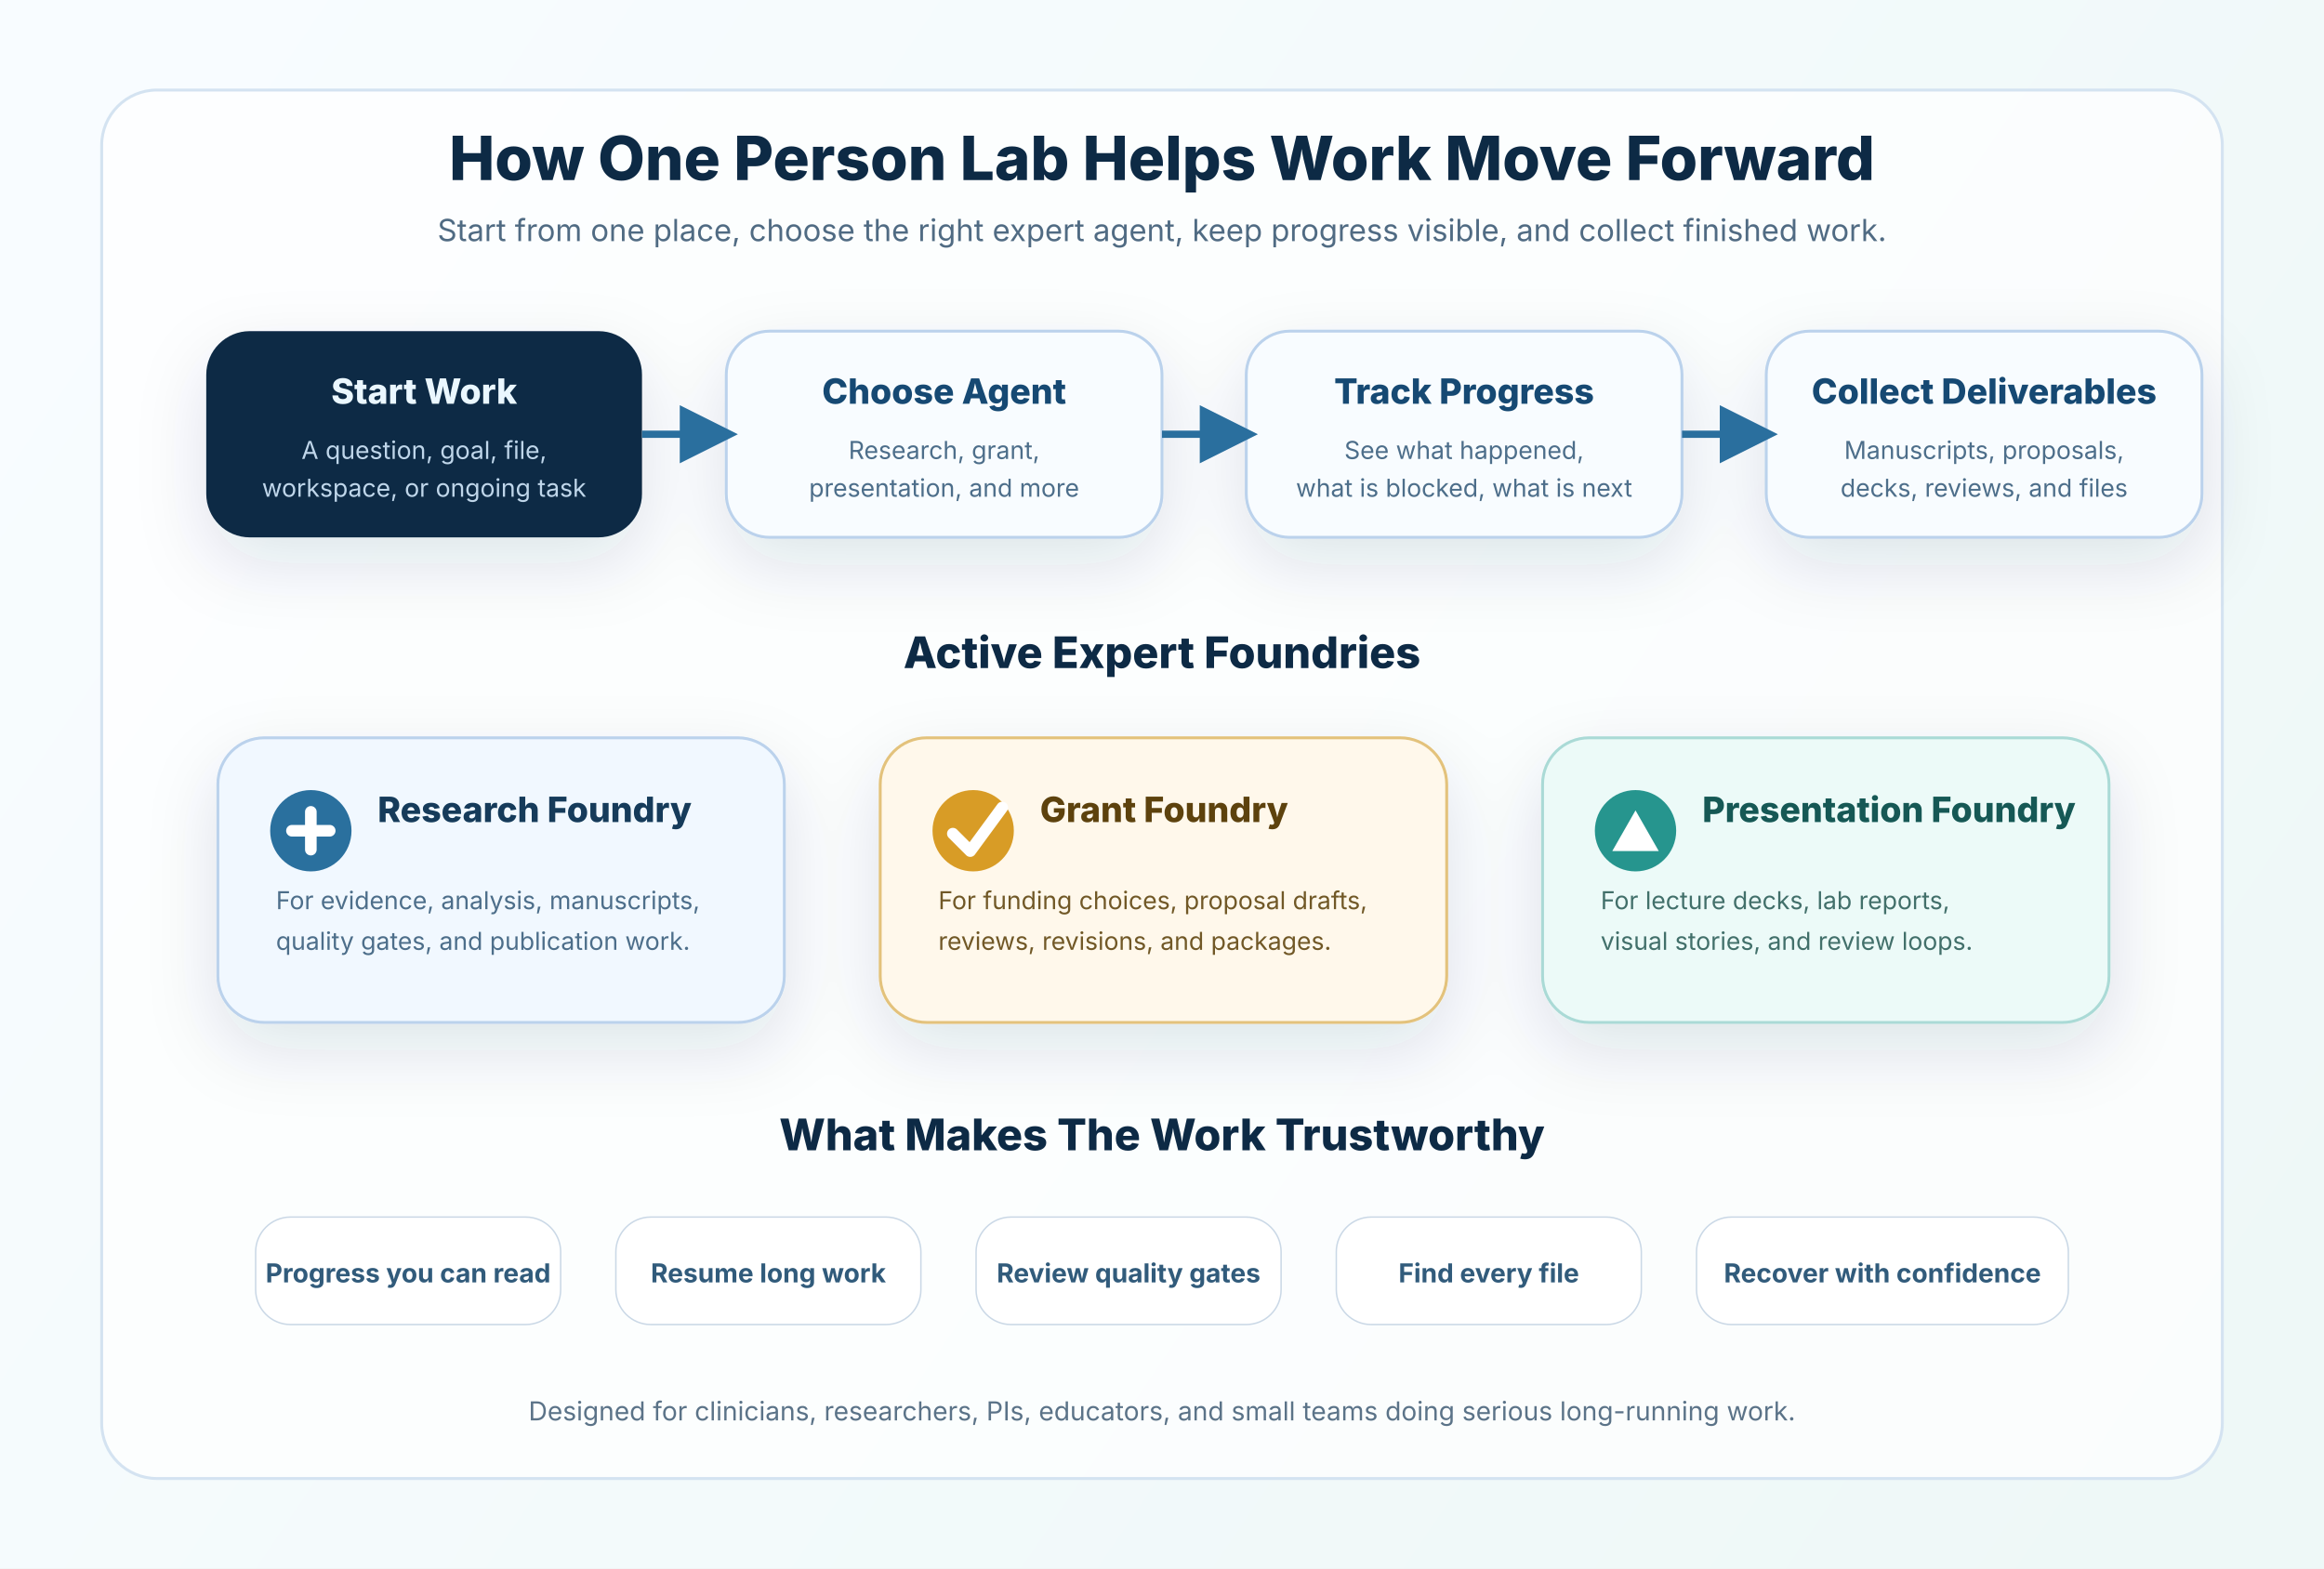
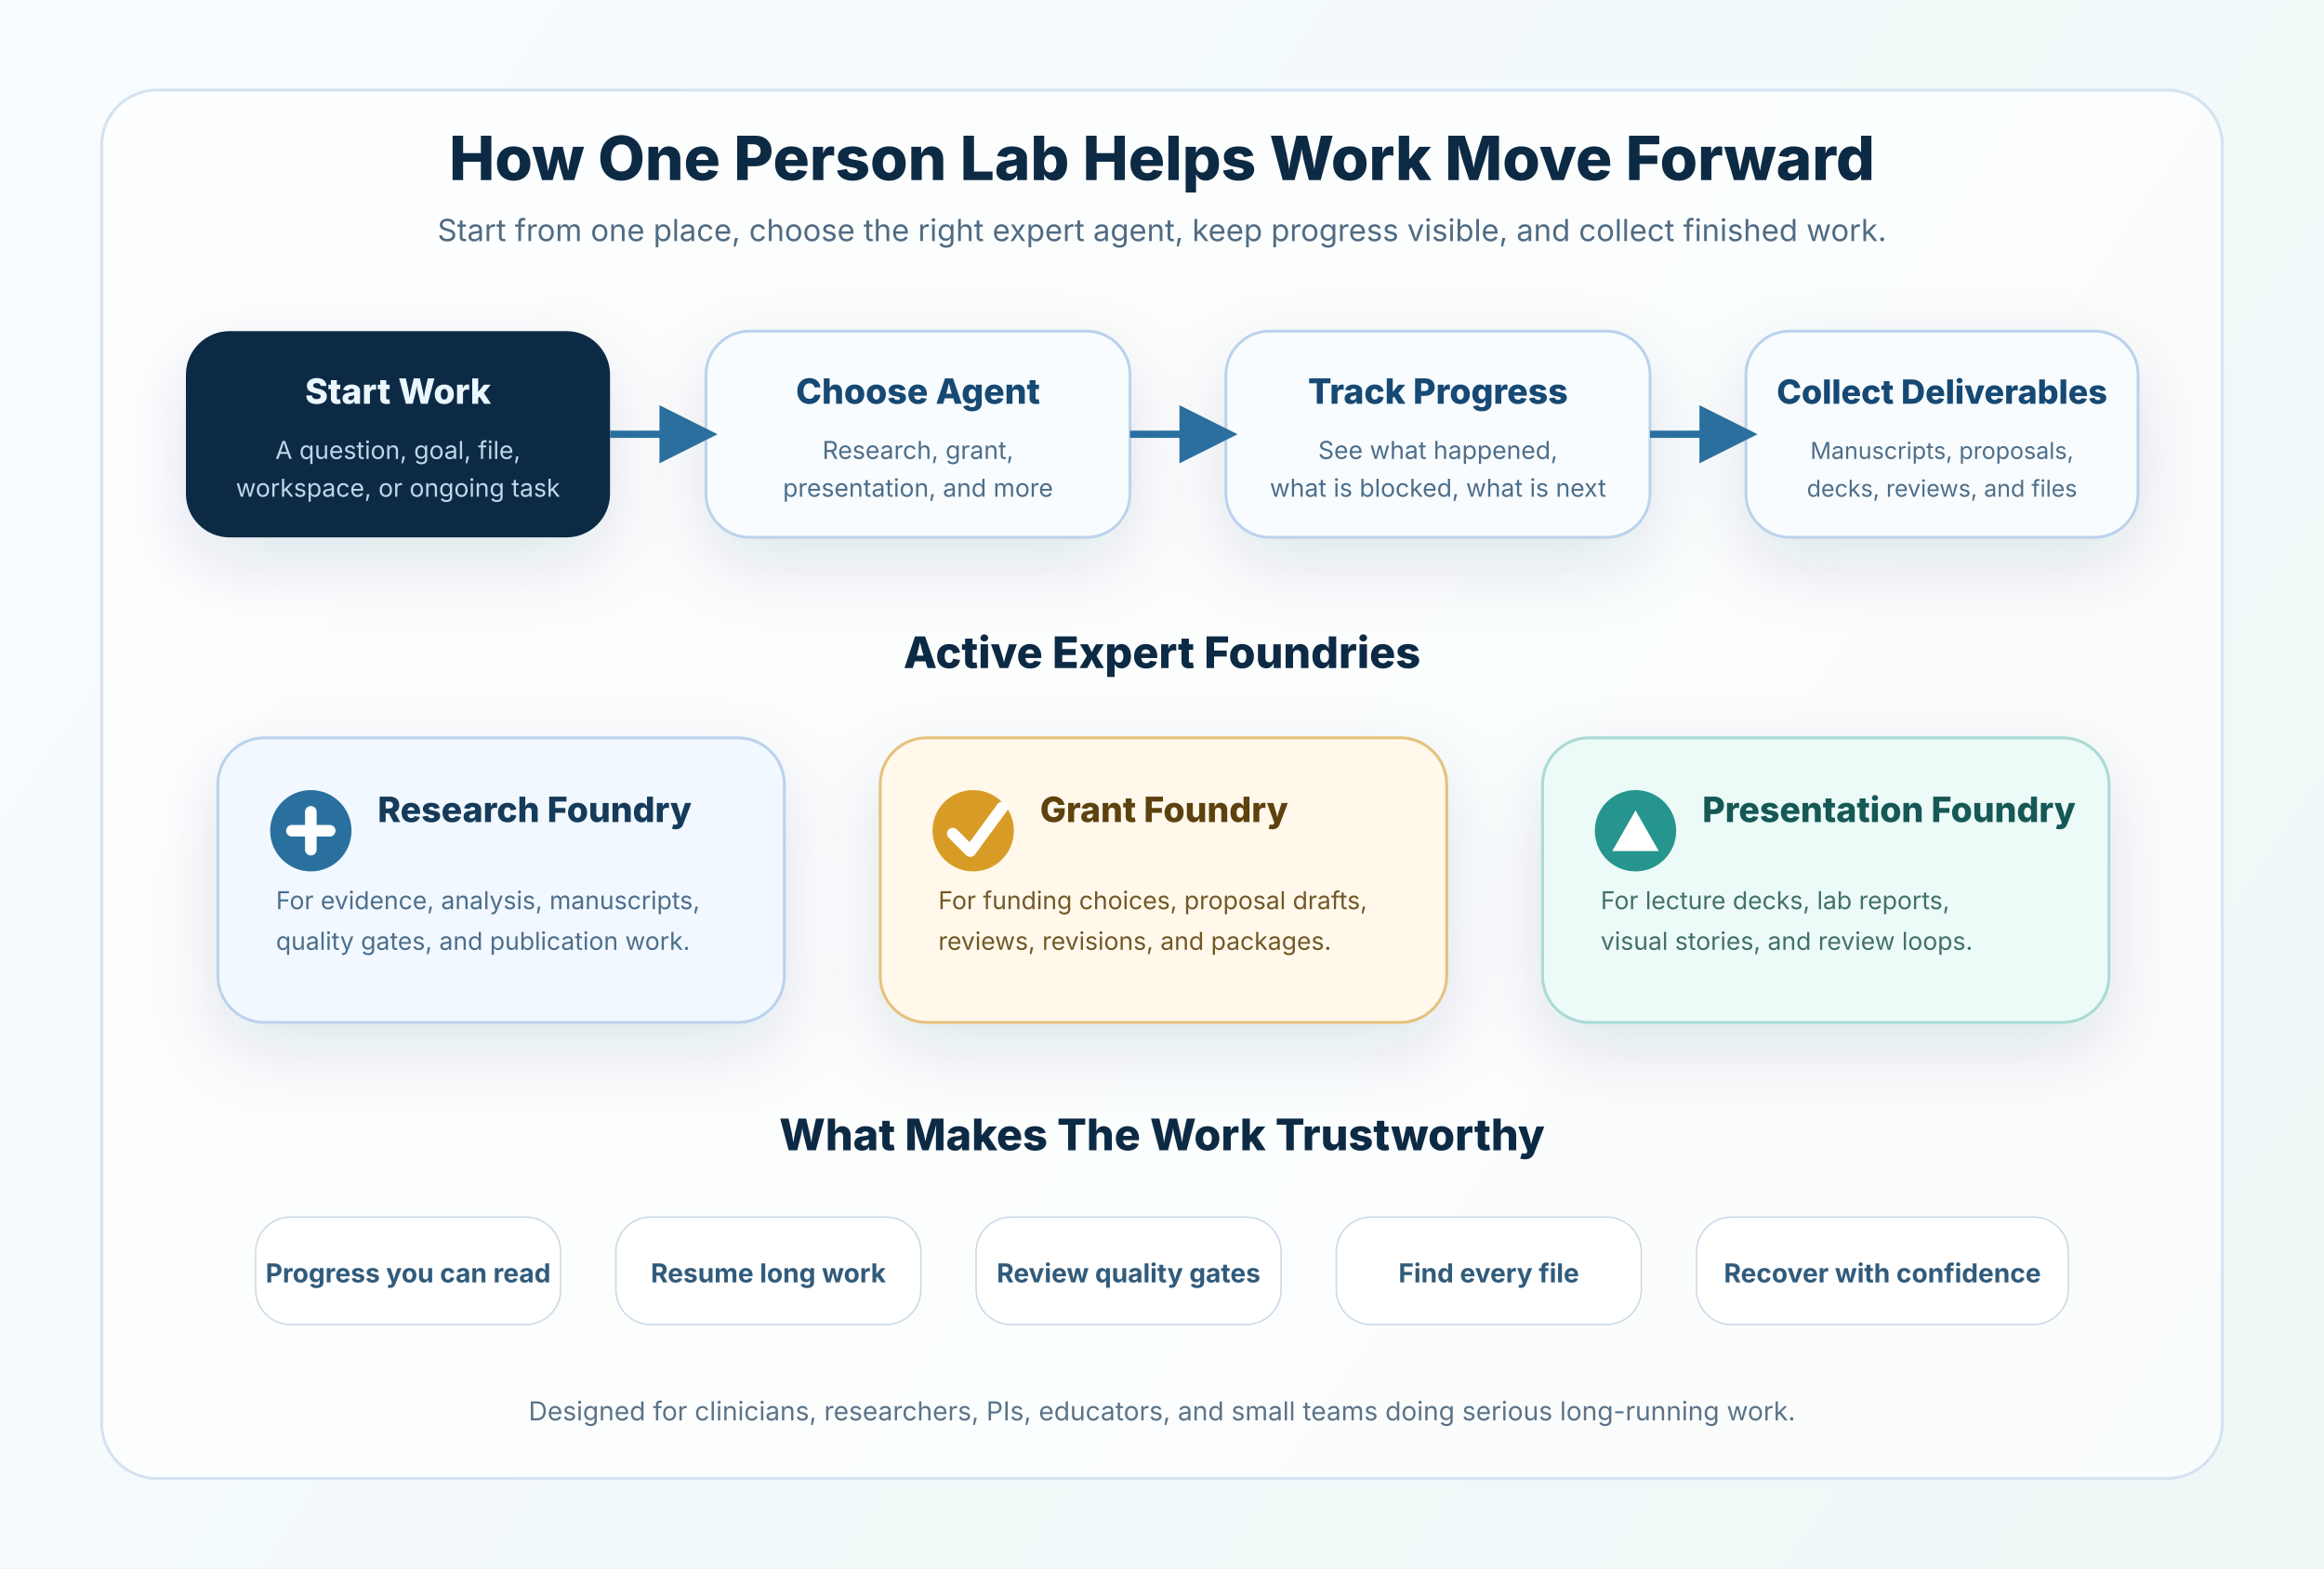
<svg xmlns="http://www.w3.org/2000/svg" width="1600" height="1080" viewBox="0 0 1600 1080" fill="none" role="img" aria-label="One Person Lab workbench overview">
  <defs>
    <linearGradient id="bg" x1="80" y1="60" x2="1520" y2="1040" gradientUnits="userSpaceOnUse">
      <stop offset="0" stop-color="#F8FCFF" />
      <stop offset="1" stop-color="#EEF8F7" />
    </linearGradient>
    <filter id="shadow" x="0" y="0" width="1600" height="1080" filterUnits="userSpaceOnUse" color-interpolation-filters="sRGB">
      <feDropShadow dx="0" dy="18" stdDeviation="24" flood-color="#173A5D" flood-opacity="0.12" />
    </filter>
    <marker id="arrow" viewBox="0 0 10 10" refX="8" refY="5" markerWidth="8" markerHeight="8" orient="auto-start-reverse">
      <path d="M0 0L10 5L0 10Z" fill="#2A6F9E" />
    </marker>
  </defs>
  <rect width="1600" height="1080" fill="url(#bg)" />
  <rect x="70" y="62" width="1460" height="956" rx="38" fill="#FFFFFF" fill-opacity="0.72" stroke="#D4E3F1" stroke-width="2" />
  <text x="800" y="124" text-anchor="middle" fill="#0D2A45" font-family="Inter, Avenir Next, Helvetica, Arial, sans-serif" font-size="42" font-weight="800">How One Person Lab Helps Work Move Forward</text>
  <text x="800" y="166" text-anchor="middle" fill="#506B83" font-family="Inter, Avenir Next, Helvetica, Arial, sans-serif" font-size="21">Start from one place, choose the right expert agent, keep progress visible, and collect finished work.</text>
  <g filter="url(#shadow)">
-     <rect x="142" y="228" width="300" height="142" rx="30" fill="#0D2A45" />
-     <text x="292" y="278" text-anchor="middle" fill="#EAF7FF" font-family="Inter, Avenir Next, Helvetica, Arial, sans-serif" font-size="24" font-weight="800">Start Work</text>
-     <text x="292" y="316" text-anchor="middle" fill="#BFD6EA" font-family="Inter, Avenir Next, Helvetica, Arial, sans-serif" font-size="17">A question, goal, file,</text>
-     <text x="292" y="342" text-anchor="middle" fill="#BFD6EA" font-family="Inter, Avenir Next, Helvetica, Arial, sans-serif" font-size="17">workspace, or ongoing task</text>
-     <rect x="500" y="228" width="300" height="142" rx="30" fill="#F8FCFF" stroke="#BBD2EC" stroke-width="2" />
-     <text x="650" y="278" text-anchor="middle" fill="#174A73" font-family="Inter, Avenir Next, Helvetica, Arial, sans-serif" font-size="24" font-weight="800">Choose Agent</text>
-     <text x="650" y="316" text-anchor="middle" fill="#4D6E8A" font-family="Inter, Avenir Next, Helvetica, Arial, sans-serif" font-size="17">Research, grant,</text>
-     <text x="650" y="342" text-anchor="middle" fill="#4D6E8A" font-family="Inter, Avenir Next, Helvetica, Arial, sans-serif" font-size="17">presentation, and more</text>
-     <rect x="858" y="228" width="300" height="142" rx="30" fill="#F8FCFF" stroke="#BBD2EC" stroke-width="2" />
-     <text x="1008" y="278" text-anchor="middle" fill="#174A73" font-family="Inter, Avenir Next, Helvetica, Arial, sans-serif" font-size="24" font-weight="800">Track Progress</text>
-     <text x="1008" y="316" text-anchor="middle" fill="#4D6E8A" font-family="Inter, Avenir Next, Helvetica, Arial, sans-serif" font-size="17">See what happened,</text>
-     <text x="1008" y="342" text-anchor="middle" fill="#4D6E8A" font-family="Inter, Avenir Next, Helvetica, Arial, sans-serif" font-size="17">what is blocked, what is next</text>
-     <rect x="1216" y="228" width="300" height="142" rx="30" fill="#F8FCFF" stroke="#BBD2EC" stroke-width="2" />
-     <text x="1366" y="278" text-anchor="middle" fill="#174A73" font-family="Inter, Avenir Next, Helvetica, Arial, sans-serif" font-size="24" font-weight="800">Collect Deliverables</text>
-     <text x="1366" y="316" text-anchor="middle" fill="#4D6E8A" font-family="Inter, Avenir Next, Helvetica, Arial, sans-serif" font-size="17">Manuscripts, proposals,</text>
-     <text x="1366" y="342" text-anchor="middle" fill="#4D6E8A" font-family="Inter, Avenir Next, Helvetica, Arial, sans-serif" font-size="17">decks, reviews, and files</text>
+     <rect x="128" y="228" width="292" height="142" rx="30" fill="#0D2A45" />
+     <text x="274" y="278" text-anchor="middle" fill="#EAF7FF" font-family="Inter, Avenir Next, Helvetica, Arial, sans-serif" font-size="24" font-weight="800">Start Work</text>
+     <text x="274" y="316" text-anchor="middle" fill="#BFD6EA" font-family="Inter, Avenir Next, Helvetica, Arial, sans-serif" font-size="17">A question, goal, file,</text>
+     <text x="274" y="342" text-anchor="middle" fill="#BFD6EA" font-family="Inter, Avenir Next, Helvetica, Arial, sans-serif" font-size="17">workspace, or ongoing task</text>
+     <rect x="486" y="228" width="292" height="142" rx="30" fill="#F8FCFF" stroke="#BBD2EC" stroke-width="2" />
+     <text x="632" y="278" text-anchor="middle" fill="#174A73" font-family="Inter, Avenir Next, Helvetica, Arial, sans-serif" font-size="24" font-weight="800">Choose Agent</text>
+     <text x="632" y="316" text-anchor="middle" fill="#4D6E8A" font-family="Inter, Avenir Next, Helvetica, Arial, sans-serif" font-size="17">Research, grant,</text>
+     <text x="632" y="342" text-anchor="middle" fill="#4D6E8A" font-family="Inter, Avenir Next, Helvetica, Arial, sans-serif" font-size="17">presentation, and more</text>
+     <rect x="844" y="228" width="292" height="142" rx="30" fill="#F8FCFF" stroke="#BBD2EC" stroke-width="2" />
+     <text x="990" y="278" text-anchor="middle" fill="#174A73" font-family="Inter, Avenir Next, Helvetica, Arial, sans-serif" font-size="24" font-weight="800">Track Progress</text>
+     <text x="990" y="316" text-anchor="middle" fill="#4D6E8A" font-family="Inter, Avenir Next, Helvetica, Arial, sans-serif" font-size="17">See what happened,</text>
+     <text x="990" y="342" text-anchor="middle" fill="#4D6E8A" font-family="Inter, Avenir Next, Helvetica, Arial, sans-serif" font-size="17">what is blocked, what is next</text>
+     <rect x="1202" y="228" width="270" height="142" rx="30" fill="#F8FCFF" stroke="#BBD2EC" stroke-width="2" />
+     <text x="1337" y="278" text-anchor="middle" fill="#174A73" font-family="Inter, Avenir Next, Helvetica, Arial, sans-serif" font-size="23" font-weight="800">Collect Deliverables</text>
+     <text x="1337" y="316" text-anchor="middle" fill="#4D6E8A" font-family="Inter, Avenir Next, Helvetica, Arial, sans-serif" font-size="16">Manuscripts, proposals,</text>
+     <text x="1337" y="342" text-anchor="middle" fill="#4D6E8A" font-family="Inter, Avenir Next, Helvetica, Arial, sans-serif" font-size="16">decks, reviews, and files</text>
  </g>
-   <path d="M442 299H500" stroke="#2A6F9E" stroke-width="5" marker-end="url(#arrow)" />
-   <path d="M800 299H858" stroke="#2A6F9E" stroke-width="5" marker-end="url(#arrow)" />
-   <path d="M1158 299H1216" stroke="#2A6F9E" stroke-width="5" marker-end="url(#arrow)" />
+   <path d="M420 299H486" stroke="#2A6F9E" stroke-width="5" marker-end="url(#arrow)" />
+   <path d="M778 299H844" stroke="#2A6F9E" stroke-width="5" marker-end="url(#arrow)" />
+   <path d="M1136 299H1202" stroke="#2A6F9E" stroke-width="5" marker-end="url(#arrow)" />
  <text x="800" y="460" text-anchor="middle" fill="#0D2A45" font-family="Inter, Avenir Next, Helvetica, Arial, sans-serif" font-size="30" font-weight="800">Active Expert Foundries</text>
  <g filter="url(#shadow)">
    <rect x="150" y="508" width="390" height="196" rx="32" fill="#F1F8FF" stroke="#BBD2EC" stroke-width="2" />
    <circle cx="214" cy="572" r="28" fill="#2A6F9E" />
    <path d="M201 572H227M214 559V585" stroke="#FFFFFF" stroke-width="8" stroke-linecap="round" />
    <text x="260" y="566" fill="#123A5A" font-family="Inter, Avenir Next, Helvetica, Arial, sans-serif" font-size="24" font-weight="800">Research Foundry</text>
    <text x="190" y="626" fill="#4D6E8A" font-family="Inter, Avenir Next, Helvetica, Arial, sans-serif" font-size="17">For evidence, analysis, manuscripts,</text>
    <text x="190" y="654" fill="#4D6E8A" font-family="Inter, Avenir Next, Helvetica, Arial, sans-serif" font-size="17">quality gates, and publication work.</text>
    <rect x="606" y="508" width="390" height="196" rx="32" fill="#FFF8EB" stroke="#E3C27B" stroke-width="2" />
    <circle cx="670" cy="572" r="28" fill="#D89C27" />
    <path d="M656 574L668 586L690 556" stroke="#FFFFFF" stroke-width="8" stroke-linecap="round" stroke-linejoin="round" />
    <text x="716" y="566" fill="#5D4210" font-family="Inter, Avenir Next, Helvetica, Arial, sans-serif" font-size="24" font-weight="800">Grant Foundry</text>
    <text x="646" y="626" fill="#715928" font-family="Inter, Avenir Next, Helvetica, Arial, sans-serif" font-size="17">For funding choices, proposal drafts,</text>
    <text x="646" y="654" fill="#715928" font-family="Inter, Avenir Next, Helvetica, Arial, sans-serif" font-size="17">reviews, revisions, and packages.</text>
    <rect x="1062" y="508" width="390" height="196" rx="32" fill="#ECFAF8" stroke="#AADAD6" stroke-width="2" />
    <circle cx="1126" cy="572" r="28" fill="#27958E" />
    <path d="M1110 586L1126 558L1142 586H1110Z" fill="#FFFFFF" />
    <text x="1172" y="566" fill="#125854" font-family="Inter, Avenir Next, Helvetica, Arial, sans-serif" font-size="24" font-weight="800">Presentation Foundry</text>
    <text x="1102" y="626" fill="#426F6B" font-family="Inter, Avenir Next, Helvetica, Arial, sans-serif" font-size="17">For lecture decks, lab reports,</text>
    <text x="1102" y="654" fill="#426F6B" font-family="Inter, Avenir Next, Helvetica, Arial, sans-serif" font-size="17">visual stories, and review loops.</text>
  </g>
  <text x="800" y="792" text-anchor="middle" fill="#0D2A45" font-family="Inter, Avenir Next, Helvetica, Arial, sans-serif" font-size="30" font-weight="800">What Makes The Work Trustworthy</text>
  <g font-family="Inter, Avenir Next, Helvetica, Arial, sans-serif" font-size="18" font-weight="700">
    <rect x="176" y="838" width="210" height="74" rx="24" fill="#FFFFFF" stroke="#CAD8E6" />
    <text x="281" y="883" text-anchor="middle" fill="#315B7B">Progress you can read</text>
    <rect x="424" y="838" width="210" height="74" rx="24" fill="#FFFFFF" stroke="#CAD8E6" />
    <text x="529" y="883" text-anchor="middle" fill="#315B7B">Resume long work</text>
    <rect x="672" y="838" width="210" height="74" rx="24" fill="#FFFFFF" stroke="#CAD8E6" />
    <text x="777" y="883" text-anchor="middle" fill="#315B7B">Review quality gates</text>
    <rect x="920" y="838" width="210" height="74" rx="24" fill="#FFFFFF" stroke="#CAD8E6" />
    <text x="1025" y="883" text-anchor="middle" fill="#315B7B">Find every file</text>
    <rect x="1168" y="838" width="256" height="74" rx="24" fill="#FFFFFF" stroke="#CAD8E6" />
    <text x="1296" y="883" text-anchor="middle" fill="#315B7B">Recover with confidence</text>
  </g>
  <text x="800" y="978" text-anchor="middle" fill="#5B7388" font-family="Inter, Avenir Next, Helvetica, Arial, sans-serif" font-size="18">Designed for clinicians, researchers, PIs, educators, and small teams doing serious long-running work.</text>
</svg>
